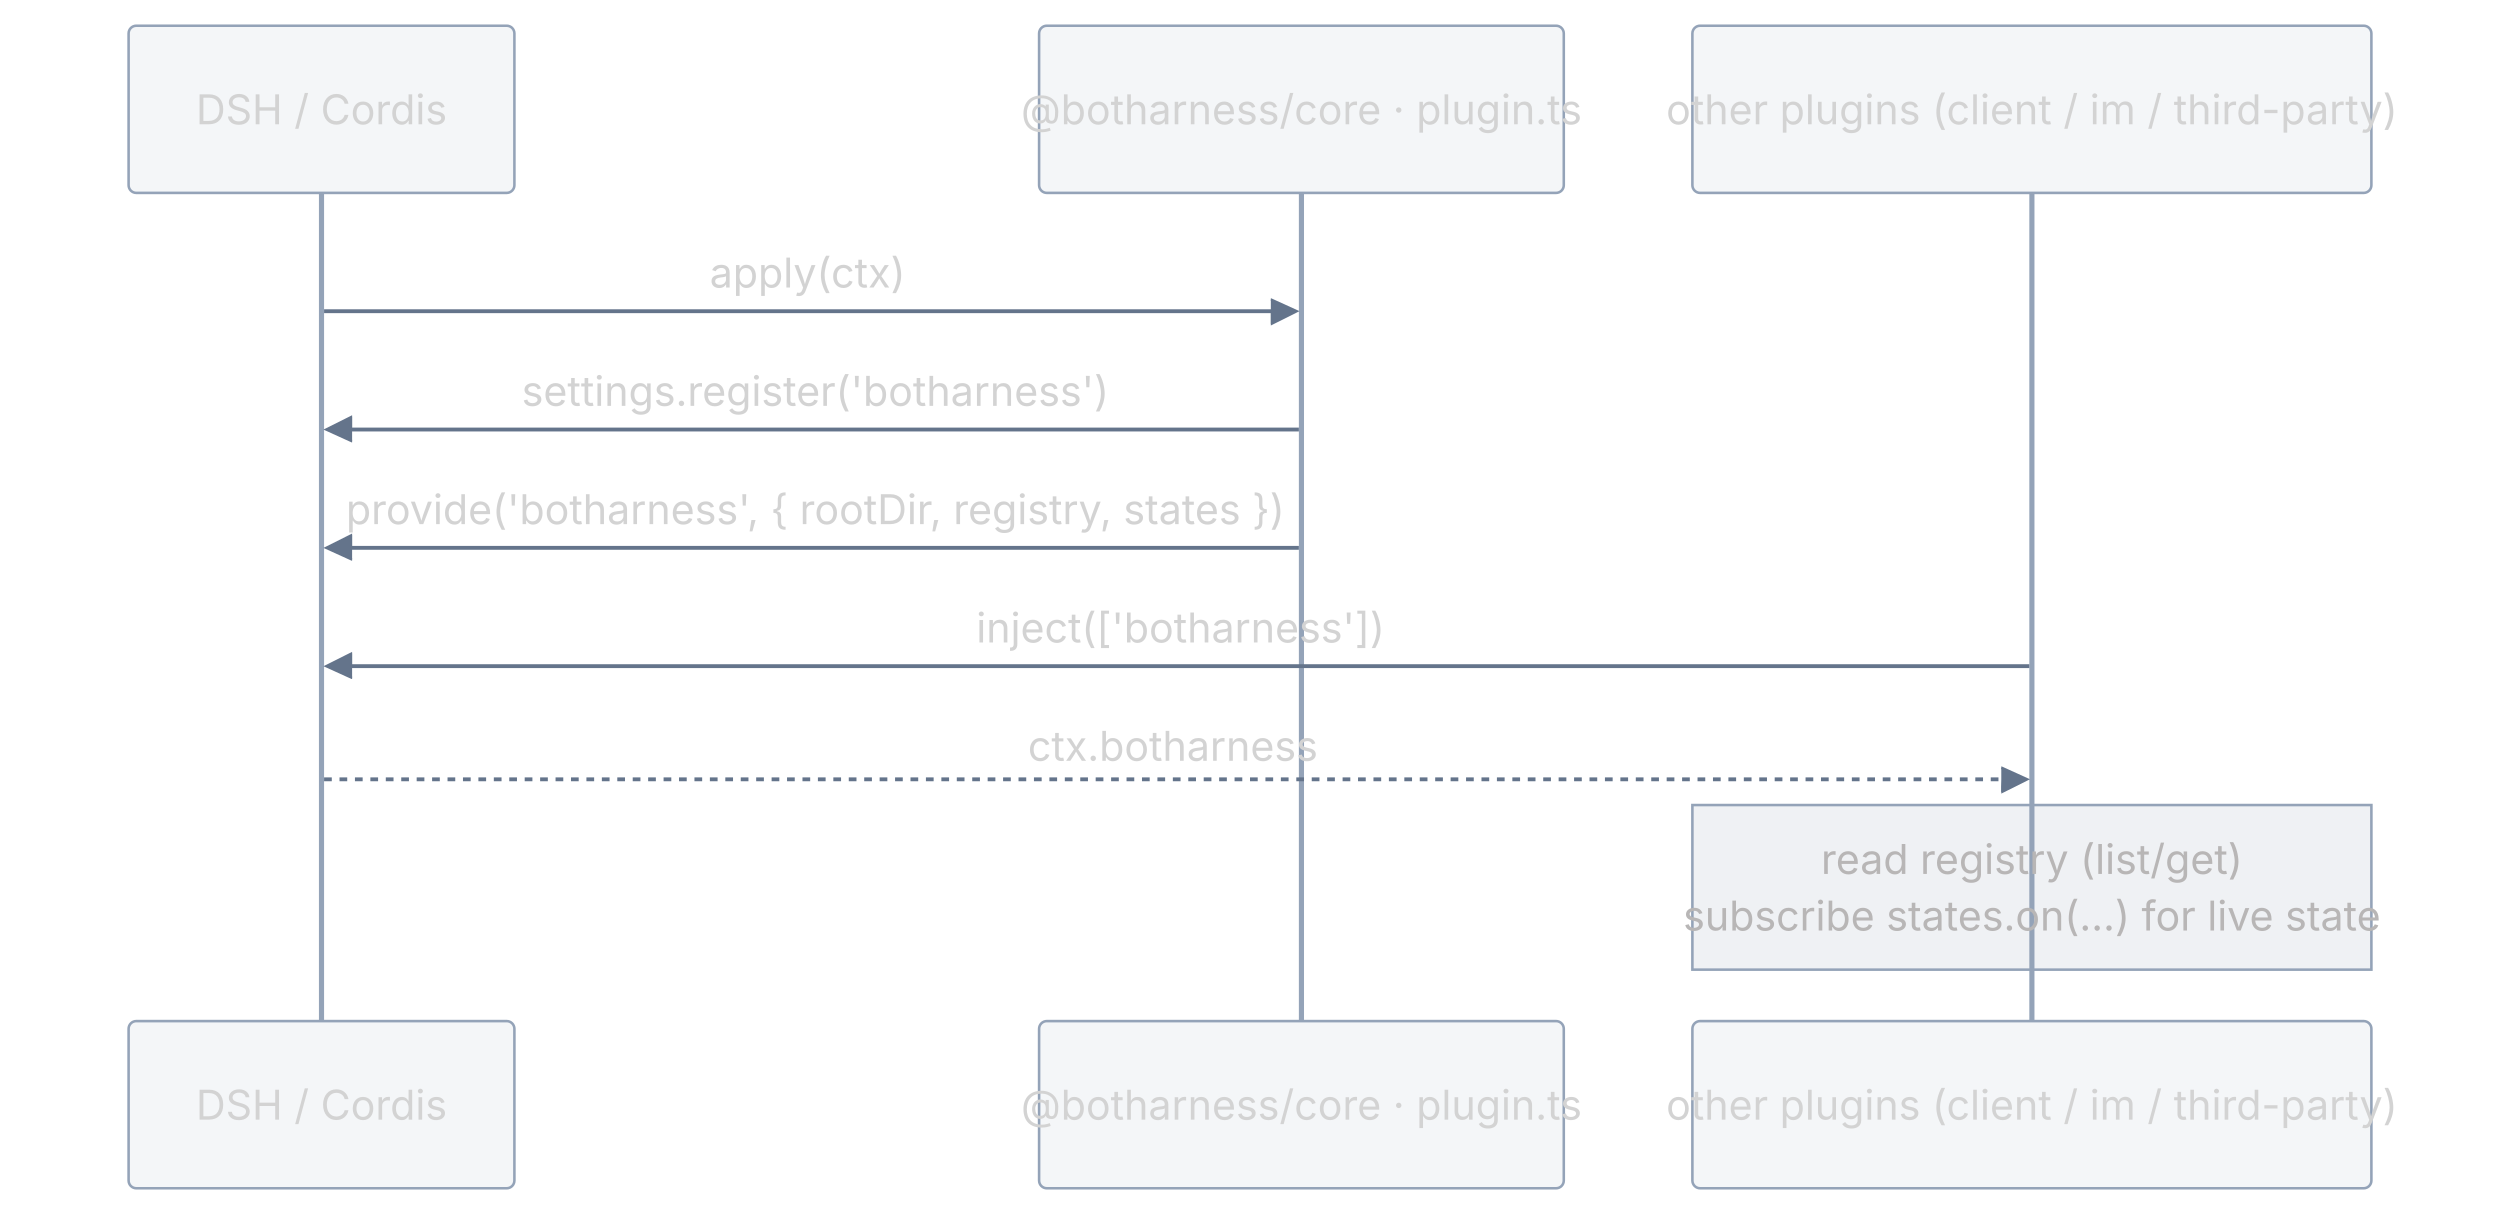
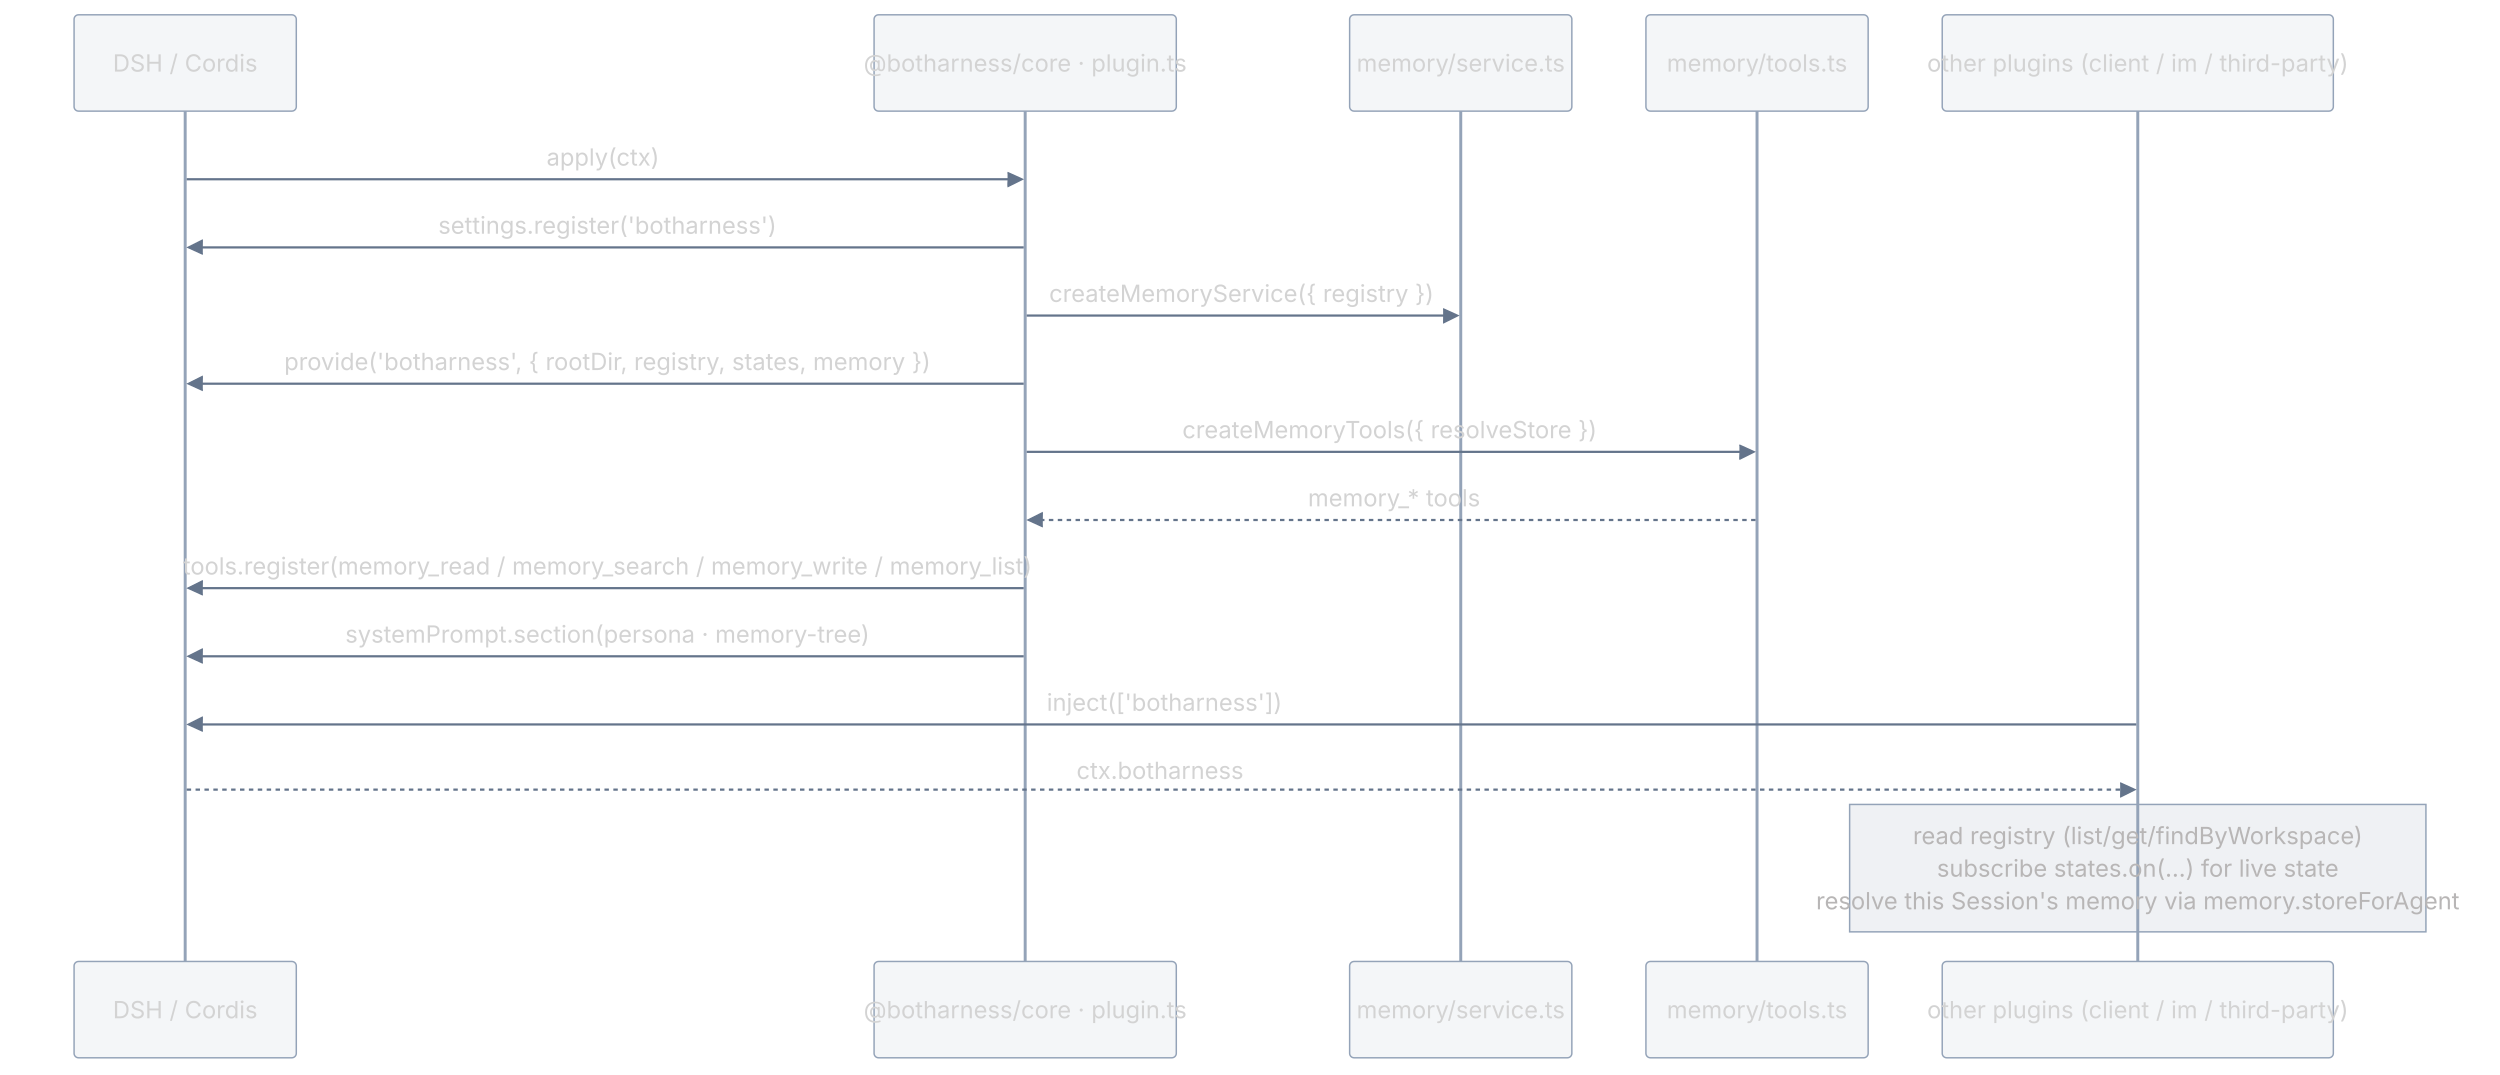
- <svg xmlns="http://www.w3.org/2000/svg" id="my-svg" width="972" height="473" style="max-width: 972px; background-color: transparent;" viewBox="-50 -10 972 473" role="graphics-document document" aria-roledescription="sequence">
+ <svg xmlns="http://www.w3.org/2000/svg" id="my-svg" width="1687.5" height="725" style="max-width: 1687.5px; background-color: transparent;" viewBox="-50 -10 1687.5 725" role="graphics-document document" aria-roledescription="sequence">
  <g>
-     <rect x="608" y="387" fill="#eaeaea" stroke="#666" width="264" height="65" name="O" rx="3" ry="3" class="actor actor-bottom" />
-     <text x="740" y="419.5" dominant-baseline="central" alignment-baseline="central" class="actor actor-box" style="text-anchor: middle; font-size: 16px; font-weight: 400;">
-       <tspan x="740" dy="0">other plugins (client / im / third-party)</tspan>
+     <rect x="1261" y="639" fill="#eaeaea" stroke="#666" width="264" height="65" name="O" rx="3" ry="3" class="actor actor-bottom" />
+     <text x="1393" y="671.5" dominant-baseline="central" alignment-baseline="central" class="actor actor-box" style="text-anchor: middle; font-size: 16px; font-weight: 400;">
+       <tspan x="1393" dy="0">other plugins (client / im / third-party)</tspan>
    </text>
  </g>
  <g>
-     <rect x="354" y="387" fill="#eaeaea" stroke="#666" width="204" height="65" name="P" rx="3" ry="3" class="actor actor-bottom" />
-     <text x="456" y="419.5" dominant-baseline="central" alignment-baseline="central" class="actor actor-box" style="text-anchor: middle; font-size: 16px; font-weight: 400;">
-       <tspan x="456" dy="0">@botharness/core · plugin.ts</tspan>
+     <rect x="1061" y="639" fill="#eaeaea" stroke="#666" width="150" height="65" name="T" rx="3" ry="3" class="actor actor-bottom" />
+     <text x="1136" y="671.5" dominant-baseline="central" alignment-baseline="central" class="actor actor-box" style="text-anchor: middle; font-size: 16px; font-weight: 400;">
+       <tspan x="1136" dy="0">memory/tools.ts</tspan>
    </text>
  </g>
  <g>
-     <rect x="0" y="387" fill="#eaeaea" stroke="#666" width="150" height="65" name="D" rx="3" ry="3" class="actor actor-bottom" />
-     <text x="75" y="419.5" dominant-baseline="central" alignment-baseline="central" class="actor actor-box" style="text-anchor: middle; font-size: 16px; font-weight: 400;">
+     <rect x="861" y="639" fill="#eaeaea" stroke="#666" width="150" height="65" name="M" rx="3" ry="3" class="actor actor-bottom" />
+     <text x="936" y="671.5" dominant-baseline="central" alignment-baseline="central" class="actor actor-box" style="text-anchor: middle; font-size: 16px; font-weight: 400;">
+       <tspan x="936" dy="0">memory/service.ts</tspan>
+     </text>
+   </g>
+   <g>
+     <rect x="540" y="639" fill="#eaeaea" stroke="#666" width="204" height="65" name="P" rx="3" ry="3" class="actor actor-bottom" />
+     <text x="642" y="671.5" dominant-baseline="central" alignment-baseline="central" class="actor actor-box" style="text-anchor: middle; font-size: 16px; font-weight: 400;">
+       <tspan x="642" dy="0">@botharness/core · plugin.ts</tspan>
+     </text>
+   </g>
+   <g>
+     <rect x="0" y="639" fill="#eaeaea" stroke="#666" width="150" height="65" name="D" rx="3" ry="3" class="actor actor-bottom" />
+     <text x="75" y="671.5" dominant-baseline="central" alignment-baseline="central" class="actor actor-box" style="text-anchor: middle; font-size: 16px; font-weight: 400;">
      <tspan x="75" dy="0">DSH / Cordis</tspan>
    </text>
  </g>
  <g>
-     <line id="actor2" x1="740" y1="65" x2="740" y2="387" class="actor-line 200" stroke-width="0.5px" stroke="#999" name="O" data-et="life-line" data-id="O" />
-     <g id="root-2" data-et="participant" data-type="participant" data-id="O">
-       <rect x="608" y="0" fill="#eaeaea" stroke="#666" width="264" height="65" name="O" rx="3" ry="3" class="actor actor-top" />
-       <text x="740" y="32.5" dominant-baseline="central" alignment-baseline="central" class="actor actor-box" style="text-anchor: middle; font-size: 16px; font-weight: 400;">
-         <tspan x="740" dy="0">other plugins (client / im / third-party)</tspan>
+     <line id="actor4" x1="1393" y1="65" x2="1393" y2="639" class="actor-line 200" stroke-width="0.5px" stroke="#999" name="O" data-et="life-line" data-id="O" />
+     <g id="root-4" data-et="participant" data-type="participant" data-id="O">
+       <rect x="1261" y="0" fill="#eaeaea" stroke="#666" width="264" height="65" name="O" rx="3" ry="3" class="actor actor-top" />
+       <text x="1393" y="32.5" dominant-baseline="central" alignment-baseline="central" class="actor actor-box" style="text-anchor: middle; font-size: 16px; font-weight: 400;">
+         <tspan x="1393" dy="0">other plugins (client / im / third-party)</tspan>
      </text>
    </g>
  </g>
  <g>
-     <line id="actor1" x1="456" y1="65" x2="456" y2="387" class="actor-line 200" stroke-width="0.5px" stroke="#999" name="P" data-et="life-line" data-id="P" />
-     <g id="root-1" data-et="participant" data-type="participant" data-id="P">
-       <rect x="354" y="0" fill="#eaeaea" stroke="#666" width="204" height="65" name="P" rx="3" ry="3" class="actor actor-top" />
-       <text x="456" y="32.5" dominant-baseline="central" alignment-baseline="central" class="actor actor-box" style="text-anchor: middle; font-size: 16px; font-weight: 400;">
-         <tspan x="456" dy="0">@botharness/core · plugin.ts</tspan>
+     <line id="actor3" x1="1136" y1="65" x2="1136" y2="639" class="actor-line 200" stroke-width="0.5px" stroke="#999" name="T" data-et="life-line" data-id="T" />
+     <g id="root-3" data-et="participant" data-type="participant" data-id="T">
+       <rect x="1061" y="0" fill="#eaeaea" stroke="#666" width="150" height="65" name="T" rx="3" ry="3" class="actor actor-top" />
+       <text x="1136" y="32.5" dominant-baseline="central" alignment-baseline="central" class="actor actor-box" style="text-anchor: middle; font-size: 16px; font-weight: 400;">
+         <tspan x="1136" dy="0">memory/tools.ts</tspan>
      </text>
    </g>
  </g>
  <g>
-     <line id="actor0" x1="75" y1="65" x2="75" y2="387" class="actor-line 200" stroke-width="0.5px" stroke="#999" name="D" data-et="life-line" data-id="D" />
+     <line id="actor2" x1="936" y1="65" x2="936" y2="639" class="actor-line 200" stroke-width="0.5px" stroke="#999" name="M" data-et="life-line" data-id="M" />
+     <g id="root-2" data-et="participant" data-type="participant" data-id="M">
+       <rect x="861" y="0" fill="#eaeaea" stroke="#666" width="150" height="65" name="M" rx="3" ry="3" class="actor actor-top" />
+       <text x="936" y="32.5" dominant-baseline="central" alignment-baseline="central" class="actor actor-box" style="text-anchor: middle; font-size: 16px; font-weight: 400;">
+         <tspan x="936" dy="0">memory/service.ts</tspan>
+       </text>
+     </g>
+   </g>
+   <g>
+     <line id="actor1" x1="642" y1="65" x2="642" y2="639" class="actor-line 200" stroke-width="0.5px" stroke="#999" name="P" data-et="life-line" data-id="P" />
+     <g id="root-1" data-et="participant" data-type="participant" data-id="P">
+       <rect x="540" y="0" fill="#eaeaea" stroke="#666" width="204" height="65" name="P" rx="3" ry="3" class="actor actor-top" />
+       <text x="642" y="32.5" dominant-baseline="central" alignment-baseline="central" class="actor actor-box" style="text-anchor: middle; font-size: 16px; font-weight: 400;">
+         <tspan x="642" dy="0">@botharness/core · plugin.ts</tspan>
+       </text>
+     </g>
+   </g>
+   <g>
+     <line id="actor0" x1="75" y1="65" x2="75" y2="639" class="actor-line 200" stroke-width="0.5px" stroke="#999" name="D" data-et="life-line" data-id="D" />
    <g id="root-0" data-et="participant" data-type="participant" data-id="D">
      <rect x="0" y="0" fill="#eaeaea" stroke="#666" width="150" height="65" name="D" rx="3" ry="3" class="actor actor-top" />
      <text x="75" y="32.5" dominant-baseline="central" alignment-baseline="central" class="actor actor-box" style="text-anchor: middle; font-size: 16px; font-weight: 400;">
        <tspan x="75" dy="0">DSH / Cordis</tspan>
      </text>
    </g>
  </g>
  <style>#my-svg{font-family:system-ui,-apple-system,Segoe UI,PingFang SC,Microsoft YaHei,sans-serif;font-size:16px;fill:#ccc;}@keyframes edge-animation-frame{from{stroke-dashoffset:0;}}@keyframes dash{to{stroke-dashoffset:0;}}#my-svg .edge-animation-slow{stroke-dasharray:9,5!important;stroke-dashoffset:900;animation:dash 50s linear infinite;stroke-linecap:round;}#my-svg .edge-animation-fast{stroke-dasharray:9,5!important;stroke-dashoffset:900;animation:dash 20s linear infinite;stroke-linecap:round;}#my-svg .error-icon{fill:#a44141;}#my-svg .error-text{fill:#ddd;stroke:#ddd;}#my-svg .edge-thickness-normal{stroke-width:1px;}#my-svg .edge-thickness-thick{stroke-width:3.5px;}#my-svg .edge-pattern-solid{stroke-dasharray:0;}#my-svg .edge-thickness-invisible{stroke-width:0;fill:none;}#my-svg .edge-pattern-dashed{stroke-dasharray:3;}#my-svg .edge-pattern-dotted{stroke-dasharray:2;}#my-svg .marker{fill:#94a3b8;stroke:#94a3b8;}#my-svg .marker.cross{stroke:#94a3b8;}#my-svg svg{font-family:system-ui,-apple-system,Segoe UI,PingFang SC,Microsoft YaHei,sans-serif;font-size:16px;}#my-svg p{margin:0;}#my-svg .actor{stroke:#94a3b8;fill:rgba(148, 163, 184, 0.1);stroke-width:1;}#my-svg rect.actor.outer-path[data-look="neo"]{filter:drop-shadow( 1px 2px 2px rgba(185,185,185,1));}#my-svg rect.note[data-look="neo"]{stroke:#94a3b8;fill:rgba(148, 163, 184, 0.15);filter:drop-shadow( 1px 2px 2px rgba(185,185,185,1));}#my-svg text.actor&gt;tspan{fill:lightgrey;stroke:none;}#my-svg .actor-line{stroke:#94a3b8;}#my-svg .innerArc{stroke-width:1.5;stroke-dasharray:none;}#my-svg .messageLine0{stroke-width:1.5;stroke-dasharray:none;stroke:#64748b;}#my-svg .messageLine1{stroke-width:1.5;stroke-dasharray:2,2;stroke:#64748b;}#my-svg [id$="-arrowhead"] path{fill:#64748b;stroke:#64748b;}#my-svg .sequenceNumber{fill:black;}#my-svg [id$="-sequencenumber"]{fill:#64748b;}#my-svg [id$="-crosshead"] path{fill:#64748b;stroke:#64748b;}#my-svg .messageText{fill:lightgrey;stroke:none;}#my-svg .labelBox{stroke:#ccc;fill:rgba(148, 163, 184, 0.1);filter:none;}#my-svg .labelText,#my-svg .labelText&gt;tspan{fill:lightgrey;stroke:none;}#my-svg .loopText,#my-svg .loopText&gt;tspan{fill:lightgrey;stroke:none;}#my-svg .sectionTitle,#my-svg .sectionTitle&gt;tspan{fill:lightgrey;stroke:none;}#my-svg .loopLine{stroke-width:2px;stroke-dasharray:2,2;stroke:#ccc;fill:#ccc;}#my-svg .note{stroke:#94a3b8;fill:rgba(148, 163, 184, 0.15);}#my-svg .noteText,#my-svg .noteText&gt;tspan{fill:rgb(183.848, 181.552, 181.552);stroke:none;font-weight:normal;}#my-svg .activation0{fill:hsla(215, 20.225%, 81.098%, 0.1);stroke:#ccc;}#my-svg .activation1{fill:hsla(215, 20.225%, 81.098%, 0.1);stroke:#ccc;}#my-svg .activation2{fill:hsla(215, 20.225%, 81.098%, 0.1);stroke:#ccc;}#my-svg .actorPopupMenu{position:absolute;}#my-svg .actorPopupMenuPanel{position:absolute;fill:rgba(148, 163, 184, 0.1);box-shadow:0px 8px 16px 0px rgba(0,0,0,0.2);filter:drop-shadow(3px 5px 2px rgb(0 0 0 / 0.4));}#my-svg .actor-man circle,#my-svg line{fill:rgba(148, 163, 184, 0.1);stroke-width:2px;}#my-svg g rect.rect{filter:drop-shadow( 1px 2px 2px rgba(185,185,185,1));stroke:#94a3b8;}#my-svg .node .neo-node{stroke:#94a3b8;}#my-svg [data-look="neo"].node rect,#my-svg [data-look="neo"].cluster rect,#my-svg [data-look="neo"].node polygon{stroke:url(#my-svg-gradient);filter:drop-shadow( 1px 2px 2px rgba(185,185,185,1));}#my-svg [data-look="neo"].swimlane.cluster rect{filter:none;}#my-svg [data-look="neo"].node path{stroke:url(#my-svg-gradient);stroke-width:1px;}#my-svg [data-look="neo"].node .outer-path{filter:drop-shadow( 1px 2px 2px rgba(185,185,185,1));}#my-svg [data-look="neo"].node .neo-line path{stroke:#94a3b8;filter:none;}#my-svg [data-look="neo"].node circle{stroke:url(#my-svg-gradient);filter:drop-shadow( 1px 2px 2px rgba(185,185,185,1));}#my-svg [data-look="neo"].node circle .state-start{fill:#000000;}#my-svg [data-look="neo"].icon-shape .icon{fill:url(#my-svg-gradient);filter:drop-shadow( 1px 2px 2px rgba(185,185,185,1));}#my-svg [data-look="neo"].icon-shape .icon-neo path{stroke:url(#my-svg-gradient);filter:drop-shadow( 1px 2px 2px rgba(185,185,185,1));}#my-svg :root{--mermaid-font-family:"trebuchet ms",verdana,arial,sans-serif;}</style>
  <g />
  <defs>
    <symbol id="my-svg-computer" width="24" height="24">
      <path transform="scale(.5)" d="M2 2v13h20v-13h-20zm18 11h-16v-9h16v9zm-10.228 6l.466-1h3.524l.467 1h-4.457zm14.228 3h-24l2-6h2.104l-1.33 4h18.45l-1.297-4h2.073l2 6zm-5-10h-14v-7h14v7z" />
    </symbol>
  </defs>
  <defs>
    <symbol id="my-svg-database" fill-rule="evenodd" clip-rule="evenodd">
      <path transform="scale(.5)" d="M12.258.001l.256.004.255.005.253.008.251.01.249.012.247.015.246.016.242.019.241.02.239.023.236.024.233.027.231.028.229.031.225.032.223.034.22.036.217.038.214.04.211.041.208.043.205.045.201.046.198.048.194.05.191.051.187.053.183.054.18.056.175.057.172.059.168.06.163.061.16.063.155.064.15.066.074.033.073.033.071.034.07.034.069.035.068.035.067.035.066.035.064.036.064.036.062.036.06.036.06.037.058.037.058.037.055.038.055.038.053.038.052.038.051.039.05.039.048.039.047.039.045.04.044.04.043.04.041.04.04.041.039.041.037.041.036.041.034.041.033.042.032.042.03.042.029.042.027.042.026.043.024.043.023.043.021.043.02.043.018.044.017.043.015.044.013.044.012.044.011.045.009.044.007.045.006.045.004.045.002.045.001.045v17l-.001.045-.002.045-.004.045-.006.045-.007.045-.009.044-.011.045-.012.044-.013.044-.015.044-.017.043-.018.044-.02.043-.021.043-.023.043-.024.043-.026.043-.027.042-.029.042-.03.042-.032.042-.033.042-.034.041-.036.041-.037.041-.039.041-.04.041-.041.04-.043.04-.044.04-.045.04-.047.039-.048.039-.05.039-.051.039-.052.038-.053.038-.055.038-.055.038-.058.037-.058.037-.06.037-.06.036-.062.036-.064.036-.064.036-.066.035-.067.035-.068.035-.069.035-.07.034-.071.034-.073.033-.074.033-.15.066-.155.064-.16.063-.163.061-.168.06-.172.059-.175.057-.18.056-.183.054-.187.053-.191.051-.194.05-.198.048-.201.046-.205.045-.208.043-.211.041-.214.04-.217.038-.22.036-.223.034-.225.032-.229.031-.231.028-.233.027-.236.024-.239.023-.241.02-.242.019-.246.016-.247.015-.249.012-.251.01-.253.008-.255.005-.256.004-.258.001-.258-.001-.256-.004-.255-.005-.253-.008-.251-.01-.249-.012-.247-.015-.245-.016-.243-.019-.241-.02-.238-.023-.236-.024-.234-.027-.231-.028-.228-.031-.226-.032-.223-.034-.22-.036-.217-.038-.214-.04-.211-.041-.208-.043-.204-.045-.201-.046-.198-.048-.195-.05-.19-.051-.187-.053-.184-.054-.179-.056-.176-.057-.172-.059-.167-.06-.164-.061-.159-.063-.155-.064-.151-.066-.074-.033-.072-.033-.072-.034-.07-.034-.069-.035-.068-.035-.067-.035-.066-.035-.064-.036-.063-.036-.062-.036-.061-.036-.06-.037-.058-.037-.057-.037-.056-.038-.055-.038-.053-.038-.052-.038-.051-.039-.049-.039-.049-.039-.046-.039-.046-.04-.044-.04-.043-.04-.041-.04-.04-.041-.039-.041-.037-.041-.036-.041-.034-.041-.033-.042-.032-.042-.03-.042-.029-.042-.027-.042-.026-.043-.024-.043-.023-.043-.021-.043-.02-.043-.018-.044-.017-.043-.015-.044-.013-.044-.012-.044-.011-.045-.009-.044-.007-.045-.006-.045-.004-.045-.002-.045-.001-.045v-17l.001-.045.002-.045.004-.045.006-.045.007-.045.009-.044.011-.045.012-.044.013-.044.015-.044.017-.043.018-.044.02-.043.021-.043.023-.043.024-.043.026-.043.027-.042.029-.042.03-.042.032-.042.033-.042.034-.041.036-.041.037-.041.039-.041.04-.041.041-.04.043-.04.044-.04.046-.04.046-.039.049-.039.049-.039.051-.039.052-.038.053-.038.055-.038.056-.038.057-.037.058-.037.06-.037.061-.036.062-.036.063-.036.064-.036.066-.035.067-.035.068-.035.069-.035.07-.034.072-.034.072-.033.074-.033.151-.066.155-.064.159-.063.164-.061.167-.06.172-.059.176-.057.179-.056.184-.054.187-.053.19-.051.195-.05.198-.048.201-.046.204-.045.208-.043.211-.041.214-.04.217-.038.22-.036.223-.034.226-.032.228-.031.231-.028.234-.027.236-.024.238-.023.241-.02.243-.019.245-.016.247-.015.249-.012.251-.01.253-.008.255-.005.256-.004.258-.001.258.001zm-9.258 20.499v.01l.001.021.003.021.004.022.005.021.006.022.007.022.009.023.01.022.011.023.012.023.013.023.015.023.016.024.017.023.018.024.019.024.021.024.022.025.023.024.024.025.052.049.056.05.061.051.066.051.07.051.075.051.079.052.084.052.088.052.092.052.097.052.102.051.105.052.11.052.114.051.119.051.123.051.127.05.131.05.135.05.139.048.144.049.147.047.152.047.155.047.16.045.163.045.167.043.171.043.176.041.178.041.183.039.187.039.19.037.194.035.197.035.202.033.204.031.209.03.212.029.216.027.219.025.222.024.226.021.23.02.233.018.236.016.24.015.243.012.246.01.249.008.253.005.256.004.259.001.26-.001.257-.004.254-.005.25-.008.247-.011.244-.012.241-.014.237-.016.233-.018.231-.021.226-.021.224-.024.22-.026.216-.027.212-.028.21-.031.205-.031.202-.034.198-.034.194-.036.191-.037.187-.039.183-.04.179-.04.175-.042.172-.043.168-.044.163-.045.16-.046.155-.046.152-.047.148-.048.143-.049.139-.049.136-.05.131-.05.126-.05.123-.051.118-.052.114-.051.11-.052.106-.052.101-.052.096-.052.092-.052.088-.053.083-.051.079-.052.074-.052.07-.051.065-.051.06-.051.056-.05.051-.05.023-.024.023-.025.021-.024.02-.024.019-.024.018-.024.017-.024.015-.023.014-.024.013-.023.012-.023.01-.023.01-.022.008-.022.006-.022.006-.022.004-.022.004-.021.001-.021.001-.021v-4.127l-.077.055-.08.053-.083.054-.085.053-.087.052-.09.052-.093.051-.095.05-.097.05-.1.049-.102.049-.105.048-.106.047-.109.047-.111.046-.114.045-.115.045-.118.044-.12.043-.122.042-.124.042-.126.041-.128.04-.13.04-.132.038-.134.038-.135.037-.138.037-.139.035-.142.035-.143.034-.144.033-.147.032-.148.031-.15.03-.151.03-.153.029-.154.027-.156.027-.158.026-.159.025-.161.024-.162.023-.163.022-.165.021-.166.02-.167.019-.169.018-.169.017-.171.016-.173.015-.173.014-.175.013-.175.012-.177.011-.178.01-.179.008-.179.008-.181.006-.182.005-.182.004-.184.003-.184.002h-.37l-.184-.002-.184-.003-.182-.004-.182-.005-.181-.006-.179-.008-.179-.008-.178-.01-.176-.011-.176-.012-.175-.013-.173-.014-.172-.015-.171-.016-.17-.017-.169-.018-.167-.019-.166-.02-.165-.021-.163-.022-.162-.023-.161-.024-.159-.025-.157-.026-.156-.027-.155-.027-.153-.029-.151-.03-.15-.03-.148-.031-.146-.032-.145-.033-.143-.034-.141-.035-.14-.035-.137-.037-.136-.037-.134-.038-.132-.038-.13-.04-.128-.04-.126-.041-.124-.042-.122-.042-.12-.044-.117-.043-.116-.045-.113-.045-.112-.046-.109-.047-.106-.047-.105-.048-.102-.049-.1-.049-.097-.05-.095-.05-.093-.052-.09-.051-.087-.052-.085-.053-.083-.054-.08-.054-.077-.054v4.127zm0-5.654v.011l.001.021.003.021.004.021.005.022.006.022.007.022.009.022.01.022.011.023.012.023.013.023.015.024.016.023.017.024.018.024.019.024.021.024.022.024.023.025.024.024.052.05.056.05.061.05.066.051.07.051.075.052.079.051.084.052.088.052.092.052.097.052.102.052.105.052.11.051.114.051.119.052.123.05.127.051.131.05.135.049.139.049.144.048.147.048.152.047.155.046.16.045.163.045.167.044.171.042.176.042.178.04.183.04.187.038.19.037.194.036.197.034.202.033.204.032.209.03.212.028.216.027.219.025.222.024.226.022.23.02.233.018.236.016.24.014.243.012.246.01.249.008.253.006.256.003.259.001.26-.001.257-.003.254-.006.25-.008.247-.01.244-.012.241-.015.237-.016.233-.018.231-.02.226-.022.224-.024.22-.025.216-.027.212-.029.21-.03.205-.032.202-.033.198-.035.194-.036.191-.037.187-.039.183-.039.179-.041.175-.042.172-.043.168-.044.163-.045.16-.045.155-.047.152-.047.148-.048.143-.048.139-.05.136-.049.131-.05.126-.051.123-.051.118-.051.114-.052.11-.052.106-.052.101-.052.096-.052.092-.052.088-.052.083-.052.079-.052.074-.051.07-.052.065-.051.06-.05.056-.051.051-.049.023-.025.023-.024.021-.025.02-.024.019-.024.018-.024.017-.024.015-.023.014-.023.013-.024.012-.022.01-.023.01-.023.008-.022.006-.022.006-.022.004-.021.004-.022.001-.021.001-.021v-4.139l-.077.054-.08.054-.083.054-.085.052-.087.053-.09.051-.093.051-.095.051-.097.05-.1.049-.102.049-.105.048-.106.047-.109.047-.111.046-.114.045-.115.044-.118.044-.12.044-.122.042-.124.042-.126.041-.128.04-.13.039-.132.039-.134.038-.135.037-.138.036-.139.036-.142.035-.143.033-.144.033-.147.033-.148.031-.15.03-.151.03-.153.028-.154.028-.156.027-.158.026-.159.025-.161.024-.162.023-.163.022-.165.021-.166.02-.167.019-.169.018-.169.017-.171.016-.173.015-.173.014-.175.013-.175.012-.177.011-.178.009-.179.009-.179.007-.181.007-.182.005-.182.004-.184.003-.184.002h-.37l-.184-.002-.184-.003-.182-.004-.182-.005-.181-.007-.179-.007-.179-.009-.178-.009-.176-.011-.176-.012-.175-.013-.173-.014-.172-.015-.171-.016-.17-.017-.169-.018-.167-.019-.166-.02-.165-.021-.163-.022-.162-.023-.161-.024-.159-.025-.157-.026-.156-.027-.155-.028-.153-.028-.151-.03-.15-.03-.148-.031-.146-.033-.145-.033-.143-.033-.141-.035-.14-.036-.137-.036-.136-.037-.134-.038-.132-.039-.13-.039-.128-.04-.126-.041-.124-.042-.122-.043-.12-.043-.117-.044-.116-.044-.113-.046-.112-.046-.109-.046-.106-.047-.105-.048-.102-.049-.1-.049-.097-.05-.095-.051-.093-.051-.09-.051-.087-.053-.085-.052-.083-.054-.08-.054-.077-.054v4.139zm0-5.666v.011l.001.02.003.022.004.021.005.022.006.021.007.022.009.023.01.022.011.023.012.023.013.023.015.023.016.024.017.024.018.023.019.024.021.025.022.024.023.024.024.025.052.05.056.05.061.05.066.051.07.051.075.052.079.051.084.052.088.052.092.052.097.052.102.052.105.051.11.052.114.051.119.051.123.051.127.05.131.05.135.05.139.049.144.048.147.048.152.047.155.046.16.045.163.045.167.043.171.043.176.042.178.04.183.04.187.038.19.037.194.036.197.034.202.033.204.032.209.03.212.028.216.027.219.025.222.024.226.021.23.02.233.018.236.017.24.014.243.012.246.01.249.008.253.006.256.003.259.001.26-.001.257-.003.254-.006.25-.008.247-.01.244-.013.241-.014.237-.016.233-.018.231-.02.226-.022.224-.024.22-.025.216-.027.212-.029.21-.03.205-.032.202-.033.198-.035.194-.036.191-.037.187-.039.183-.039.179-.041.175-.042.172-.043.168-.044.163-.045.16-.045.155-.047.152-.047.148-.048.143-.049.139-.049.136-.049.131-.051.126-.05.123-.051.118-.052.114-.051.11-.052.106-.052.101-.052.096-.052.092-.052.088-.052.083-.052.079-.052.074-.052.07-.051.065-.051.06-.051.056-.05.051-.049.023-.025.023-.025.021-.024.02-.024.019-.024.018-.024.017-.024.015-.023.014-.024.013-.023.012-.023.01-.022.01-.023.008-.022.006-.022.006-.022.004-.022.004-.021.001-.021.001-.021v-4.153l-.077.054-.08.054-.083.053-.085.053-.087.053-.09.051-.093.051-.095.051-.097.05-.1.049-.102.048-.105.048-.106.048-.109.046-.111.046-.114.046-.115.044-.118.044-.12.043-.122.043-.124.042-.126.041-.128.04-.13.039-.132.039-.134.038-.135.037-.138.036-.139.036-.142.034-.143.034-.144.033-.147.032-.148.032-.15.03-.151.03-.153.028-.154.028-.156.027-.158.026-.159.024-.161.024-.162.023-.163.023-.165.021-.166.02-.167.019-.169.018-.169.017-.171.016-.173.015-.173.014-.175.013-.175.012-.177.01-.178.01-.179.009-.179.007-.181.006-.182.006-.182.004-.184.003-.184.001-.185.001-.185-.001-.184-.001-.184-.003-.182-.004-.182-.006-.181-.006-.179-.007-.179-.009-.178-.01-.176-.01-.176-.012-.175-.013-.173-.014-.172-.015-.171-.016-.17-.017-.169-.018-.167-.019-.166-.02-.165-.021-.163-.023-.162-.023-.161-.024-.159-.024-.157-.026-.156-.027-.155-.028-.153-.028-.151-.03-.15-.03-.148-.032-.146-.032-.145-.033-.143-.034-.141-.034-.14-.036-.137-.036-.136-.037-.134-.038-.132-.039-.13-.039-.128-.041-.126-.041-.124-.041-.122-.043-.12-.043-.117-.044-.116-.044-.113-.046-.112-.046-.109-.046-.106-.048-.105-.048-.102-.048-.1-.05-.097-.049-.095-.051-.093-.051-.09-.052-.087-.052-.085-.053-.083-.053-.08-.054-.077-.054v4.153zm8.74-8.179l-.257.004-.254.005-.25.008-.247.011-.244.012-.241.014-.237.016-.233.018-.231.021-.226.022-.224.023-.22.026-.216.027-.212.028-.21.031-.205.032-.202.033-.198.034-.194.036-.191.038-.187.038-.183.04-.179.041-.175.042-.172.043-.168.043-.163.045-.16.046-.155.046-.152.048-.148.048-.143.048-.139.049-.136.05-.131.05-.126.051-.123.051-.118.051-.114.052-.11.052-.106.052-.101.052-.096.052-.092.052-.088.052-.083.052-.079.052-.074.051-.07.052-.065.051-.06.05-.056.05-.051.05-.023.025-.023.024-.021.024-.02.025-.019.024-.018.024-.017.023-.015.024-.014.023-.013.023-.012.023-.01.023-.01.022-.008.022-.006.023-.006.021-.004.022-.004.021-.001.021-.001.021.001.021.001.021.004.021.004.022.006.021.006.023.008.022.01.022.01.023.012.023.013.023.014.023.015.024.017.023.018.024.019.024.02.025.021.024.023.024.023.025.051.05.056.05.06.05.065.051.07.052.074.051.079.052.083.052.088.052.092.052.096.052.101.052.106.052.11.052.114.052.118.051.123.051.126.051.131.05.136.05.139.049.143.048.148.048.152.048.155.046.16.046.163.045.168.043.172.043.175.042.179.041.183.04.187.038.191.038.194.036.198.034.202.033.205.032.21.031.212.028.216.027.22.026.224.023.226.022.231.021.233.018.237.016.241.014.244.012.247.011.25.008.254.005.257.004.26.001.26-.001.257-.004.254-.005.25-.008.247-.011.244-.012.241-.014.237-.016.233-.018.231-.021.226-.022.224-.023.22-.026.216-.027.212-.028.21-.031.205-.032.202-.033.198-.034.194-.036.191-.038.187-.038.183-.04.179-.041.175-.042.172-.043.168-.043.163-.045.16-.046.155-.046.152-.048.148-.048.143-.048.139-.049.136-.05.131-.05.126-.051.123-.051.118-.051.114-.052.11-.052.106-.052.101-.052.096-.052.092-.052.088-.052.083-.052.079-.052.074-.051.07-.052.065-.051.06-.05.056-.05.051-.05.023-.025.023-.024.021-.024.02-.025.019-.024.018-.024.017-.023.015-.024.014-.023.013-.023.012-.023.01-.023.01-.022.008-.022.006-.023.006-.021.004-.022.004-.021.001-.021.001-.021-.001-.021-.001-.021-.004-.021-.004-.022-.006-.021-.006-.023-.008-.022-.01-.022-.01-.023-.012-.023-.013-.023-.014-.023-.015-.024-.017-.023-.018-.024-.019-.024-.02-.025-.021-.024-.023-.024-.023-.025-.051-.05-.056-.05-.06-.05-.065-.051-.07-.052-.074-.051-.079-.052-.083-.052-.088-.052-.092-.052-.096-.052-.101-.052-.106-.052-.11-.052-.114-.052-.118-.051-.123-.051-.126-.051-.131-.05-.136-.05-.139-.049-.143-.048-.148-.048-.152-.048-.155-.046-.16-.046-.163-.045-.168-.043-.172-.043-.175-.042-.179-.041-.183-.04-.187-.038-.191-.038-.194-.036-.198-.034-.202-.033-.205-.032-.21-.031-.212-.028-.216-.027-.22-.026-.224-.023-.226-.022-.231-.021-.233-.018-.237-.016-.241-.014-.244-.012-.247-.011-.25-.008-.254-.005-.257-.004-.26-.001-.26.001z" />
    </symbol>
  </defs>
  <defs>
    <symbol id="my-svg-clock" width="24" height="24">
      <path transform="scale(.5)" d="M12 2c5.514 0 10 4.486 10 10s-4.486 10-10 10-10-4.486-10-10 4.486-10 10-10zm0-2c-6.627 0-12 5.373-12 12s5.373 12 12 12 12-5.373 12-12-5.373-12-12-12zm5.848 12.459c.202.038.202.333.001.372-1.907.361-6.045 1.111-6.547 1.111-.719 0-1.301-.582-1.301-1.301 0-.512.77-5.447 1.125-7.445.034-.192.312-.181.343.014l.985 6.238 5.394 1.011z" />
    </symbol>
  </defs>
  <defs>
    <marker id="my-svg-arrowhead" refX="7.9" refY="5" markerUnits="userSpaceOnUse" markerWidth="12" markerHeight="12" orient="auto-start-reverse">
      <path d="M -1 0 L 10 5 L 0 10 z" />
    </marker>
  </defs>
  <defs>
    <marker id="my-svg-crosshead" markerWidth="15" markerHeight="8" orient="auto" refX="4" refY="4.5">
      <path fill="none" stroke="#000000" stroke-width="1pt" d="M 1,2 L 6,7 M 6,2 L 1,7" style="stroke-dasharray: 0, 0;" />
    </marker>
  </defs>
  <defs>
    <marker id="my-svg-filled-head" refX="15.5" refY="7" markerWidth="20" markerHeight="28" orient="auto">
      <path d="M 18,7 L9,13 L14,7 L9,1 Z" />
    </marker>
  </defs>
  <defs>
    <marker id="my-svg-sequencenumber" refX="15" refY="15" markerWidth="60" markerHeight="40" orient="auto">
      <circle cx="15" cy="15" r="6" />
    </marker>
  </defs>
  <defs>
    <marker id="my-svg-solidTopArrowHead" refX="7.9" refY="7.25" markerUnits="userSpaceOnUse" markerWidth="12" markerHeight="12" orient="auto-start-reverse">
      <path d="M 0 0 L 10 8 L 0 8 z" />
    </marker>
  </defs>
  <defs>
    <marker id="my-svg-solidBottomArrowHead" refX="7.9" refY="0.75" markerUnits="userSpaceOnUse" markerWidth="12" markerHeight="12" orient="auto-start-reverse">
      <path d="M 0 0 L 10 0 L 0 8 z" />
    </marker>
  </defs>
  <defs>
    <marker id="my-svg-stickTopArrowHead" refX="7.5" refY="7" markerUnits="userSpaceOnUse" markerWidth="12" markerHeight="12" orient="auto-start-reverse">
      <path d="M 0 0 L 7 7" stroke="black" stroke-width="1.5" fill="none" />
    </marker>
  </defs>
  <defs>
    <marker id="my-svg-stickBottomArrowHead" refX="7.5" refY="0" markerUnits="userSpaceOnUse" markerWidth="12" markerHeight="12" orient="auto-start-reverse">
      <path d="M 0 7 L 7 0" stroke="black" stroke-width="1.5" fill="none" />
    </marker>
  </defs>
-   <g data-et="note" data-id="i5">
-     <rect x="608" y="303" fill="#EDF2AE" stroke="#666" width="264" height="64" class="note" />
-     <text x="740" y="308" text-anchor="middle" dominant-baseline="middle" alignment-baseline="middle" class="noteText" dy="1em" style="font-size: 16px; font-weight: 400;">
-       <tspan x="740">read registry (list/get)</tspan>
+   <g data-et="note" data-id="i10">
+     <rect x="1198.5" y="533" fill="#EDF2AE" stroke="#666" width="389" height="86" class="note" />
+     <text x="1393" y="538" text-anchor="middle" dominant-baseline="middle" alignment-baseline="middle" class="noteText" dy="1em" style="font-size: 16px; font-weight: 400;">
+       <tspan x="1393">read registry (list/get/findByWorkspace)</tspan>
    </text>
-     <text x="740" y="330" text-anchor="middle" dominant-baseline="middle" alignment-baseline="middle" class="noteText" dy="1em" style="font-size: 16px; font-weight: 400;">
-       <tspan x="740">subscribe states.on(...) for live state</tspan>
+     <text x="1393" y="560" text-anchor="middle" dominant-baseline="middle" alignment-baseline="middle" class="noteText" dy="1em" style="font-size: 16px; font-weight: 400;">
+       <tspan x="1393">subscribe states.on(...) for live state</tspan>
+     </text>
+     <text x="1393" y="582" text-anchor="middle" dominant-baseline="middle" alignment-baseline="middle" class="noteText" dy="1em" style="font-size: 16px; font-weight: 400;">
+       <tspan x="1393">resolve this Session's memory via memory.storeForAgent</tspan>
    </text>
  </g>
-   <text x="264" y="80" text-anchor="middle" dominant-baseline="middle" alignment-baseline="middle" class="messageText" dy="1em" style="font-size: 16px; font-weight: 400;">apply(ctx)</text>
-   <line x1="76" y1="111" x2="452" y2="111" class="messageLine0" data-et="message" data-id="i0" data-from="D" data-to="P" stroke-width="2" stroke="none" marker-end="url(#my-svg-arrowhead)" style="fill: none;" />
-   <text x="267" y="126" text-anchor="middle" dominant-baseline="middle" alignment-baseline="middle" class="messageText" dy="1em" style="font-size: 16px; font-weight: 400;">settings.register('botharness')</text>
-   <line x1="455" y1="157" x2="79" y2="157" class="messageLine0" data-et="message" data-id="i1" data-from="P" data-to="D" stroke-width="2" stroke="none" marker-end="url(#my-svg-arrowhead)" style="fill: none;" />
-   <text x="267" y="172" text-anchor="middle" dominant-baseline="middle" alignment-baseline="middle" class="messageText" dy="1em" style="font-size: 16px; font-weight: 400;">provide('botharness', { rootDir, registry, states })</text>
-   <line x1="455" y1="203" x2="79" y2="203" class="messageLine0" data-et="message" data-id="i2" data-from="P" data-to="D" stroke-width="2" stroke="none" marker-end="url(#my-svg-arrowhead)" style="fill: none;" />
-   <text x="409" y="218" text-anchor="middle" dominant-baseline="middle" alignment-baseline="middle" class="messageText" dy="1em" style="font-size: 16px; font-weight: 400;">inject(['botharness'])</text>
-   <line x1="739" y1="249" x2="79" y2="249" class="messageLine0" data-et="message" data-id="i3" data-from="O" data-to="D" stroke-width="2" stroke="none" marker-end="url(#my-svg-arrowhead)" style="fill: none;" />
-   <text x="406" y="264" text-anchor="middle" dominant-baseline="middle" alignment-baseline="middle" class="messageText" dy="1em" style="font-size: 16px; font-weight: 400;">ctx.botharness</text>
-   <line x1="76" y1="293" x2="736" y2="293" class="messageLine1" data-et="message" data-id="i4" data-from="D" data-to="O" stroke-width="2" stroke="none" marker-end="url(#my-svg-arrowhead)" style="stroke-dasharray: 3, 3; fill: none;" />
+   <text x="357" y="80" text-anchor="middle" dominant-baseline="middle" alignment-baseline="middle" class="messageText" dy="1em" style="font-size: 16px; font-weight: 400;">apply(ctx)</text>
+   <line x1="76" y1="111" x2="638" y2="111" class="messageLine0" data-et="message" data-id="i0" data-from="D" data-to="P" stroke-width="2" stroke="none" marker-end="url(#my-svg-arrowhead)" style="fill: none;" />
+   <text x="360" y="126" text-anchor="middle" dominant-baseline="middle" alignment-baseline="middle" class="messageText" dy="1em" style="font-size: 16px; font-weight: 400;">settings.register('botharness')</text>
+   <line x1="641" y1="157" x2="79" y2="157" class="messageLine0" data-et="message" data-id="i1" data-from="P" data-to="D" stroke-width="2" stroke="none" marker-end="url(#my-svg-arrowhead)" style="fill: none;" />
+   <text x="788" y="172" text-anchor="middle" dominant-baseline="middle" alignment-baseline="middle" class="messageText" dy="1em" style="font-size: 16px; font-weight: 400;">createMemoryService({ registry })</text>
+   <line x1="643" y1="203" x2="932" y2="203" class="messageLine0" data-et="message" data-id="i2" data-from="P" data-to="M" stroke-width="2" stroke="none" marker-end="url(#my-svg-arrowhead)" style="fill: none;" />
+   <text x="360" y="218" text-anchor="middle" dominant-baseline="middle" alignment-baseline="middle" class="messageText" dy="1em" style="font-size: 16px; font-weight: 400;">provide('botharness', { rootDir, registry, states, memory })</text>
+   <line x1="641" y1="249" x2="79" y2="249" class="messageLine0" data-et="message" data-id="i3" data-from="P" data-to="D" stroke-width="2" stroke="none" marker-end="url(#my-svg-arrowhead)" style="fill: none;" />
+   <text x="888" y="264" text-anchor="middle" dominant-baseline="middle" alignment-baseline="middle" class="messageText" dy="1em" style="font-size: 16px; font-weight: 400;">createMemoryTools({ resolveStore })</text>
+   <line x1="643" y1="295" x2="1132" y2="295" class="messageLine0" data-et="message" data-id="i4" data-from="P" data-to="T" stroke-width="2" stroke="none" marker-end="url(#my-svg-arrowhead)" style="fill: none;" />
+   <text x="891" y="310" text-anchor="middle" dominant-baseline="middle" alignment-baseline="middle" class="messageText" dy="1em" style="font-size: 16px; font-weight: 400;">memory_* tools</text>
+   <line x1="1135" y1="341" x2="646" y2="341" class="messageLine1" data-et="message" data-id="i5" data-from="T" data-to="P" stroke-width="2" stroke="none" marker-end="url(#my-svg-arrowhead)" style="stroke-dasharray: 3, 3; fill: none;" />
+   <text x="360" y="356" text-anchor="middle" dominant-baseline="middle" alignment-baseline="middle" class="messageText" dy="1em" style="font-size: 16px; font-weight: 400;">tools.register(memory_read / memory_search / memory_write / memory_list)</text>
+   <line x1="641" y1="387" x2="79" y2="387" class="messageLine0" data-et="message" data-id="i6" data-from="P" data-to="D" stroke-width="2" stroke="none" marker-end="url(#my-svg-arrowhead)" style="fill: none;" />
+   <text x="360" y="402" text-anchor="middle" dominant-baseline="middle" alignment-baseline="middle" class="messageText" dy="1em" style="font-size: 16px; font-weight: 400;">systemPrompt.section(persona · memory-tree)</text>
+   <line x1="641" y1="433" x2="79" y2="433" class="messageLine0" data-et="message" data-id="i7" data-from="P" data-to="D" stroke-width="2" stroke="none" marker-end="url(#my-svg-arrowhead)" style="fill: none;" />
+   <text x="736" y="448" text-anchor="middle" dominant-baseline="middle" alignment-baseline="middle" class="messageText" dy="1em" style="font-size: 16px; font-weight: 400;">inject(['botharness'])</text>
+   <line x1="1392" y1="479" x2="79" y2="479" class="messageLine0" data-et="message" data-id="i8" data-from="O" data-to="D" stroke-width="2" stroke="none" marker-end="url(#my-svg-arrowhead)" style="fill: none;" />
+   <text x="733" y="494" text-anchor="middle" dominant-baseline="middle" alignment-baseline="middle" class="messageText" dy="1em" style="font-size: 16px; font-weight: 400;">ctx.botharness</text>
+   <line x1="76" y1="523" x2="1389" y2="523" class="messageLine1" data-et="message" data-id="i9" data-from="D" data-to="O" stroke-width="2" stroke="none" marker-end="url(#my-svg-arrowhead)" style="stroke-dasharray: 3, 3; fill: none;" />
</svg>
